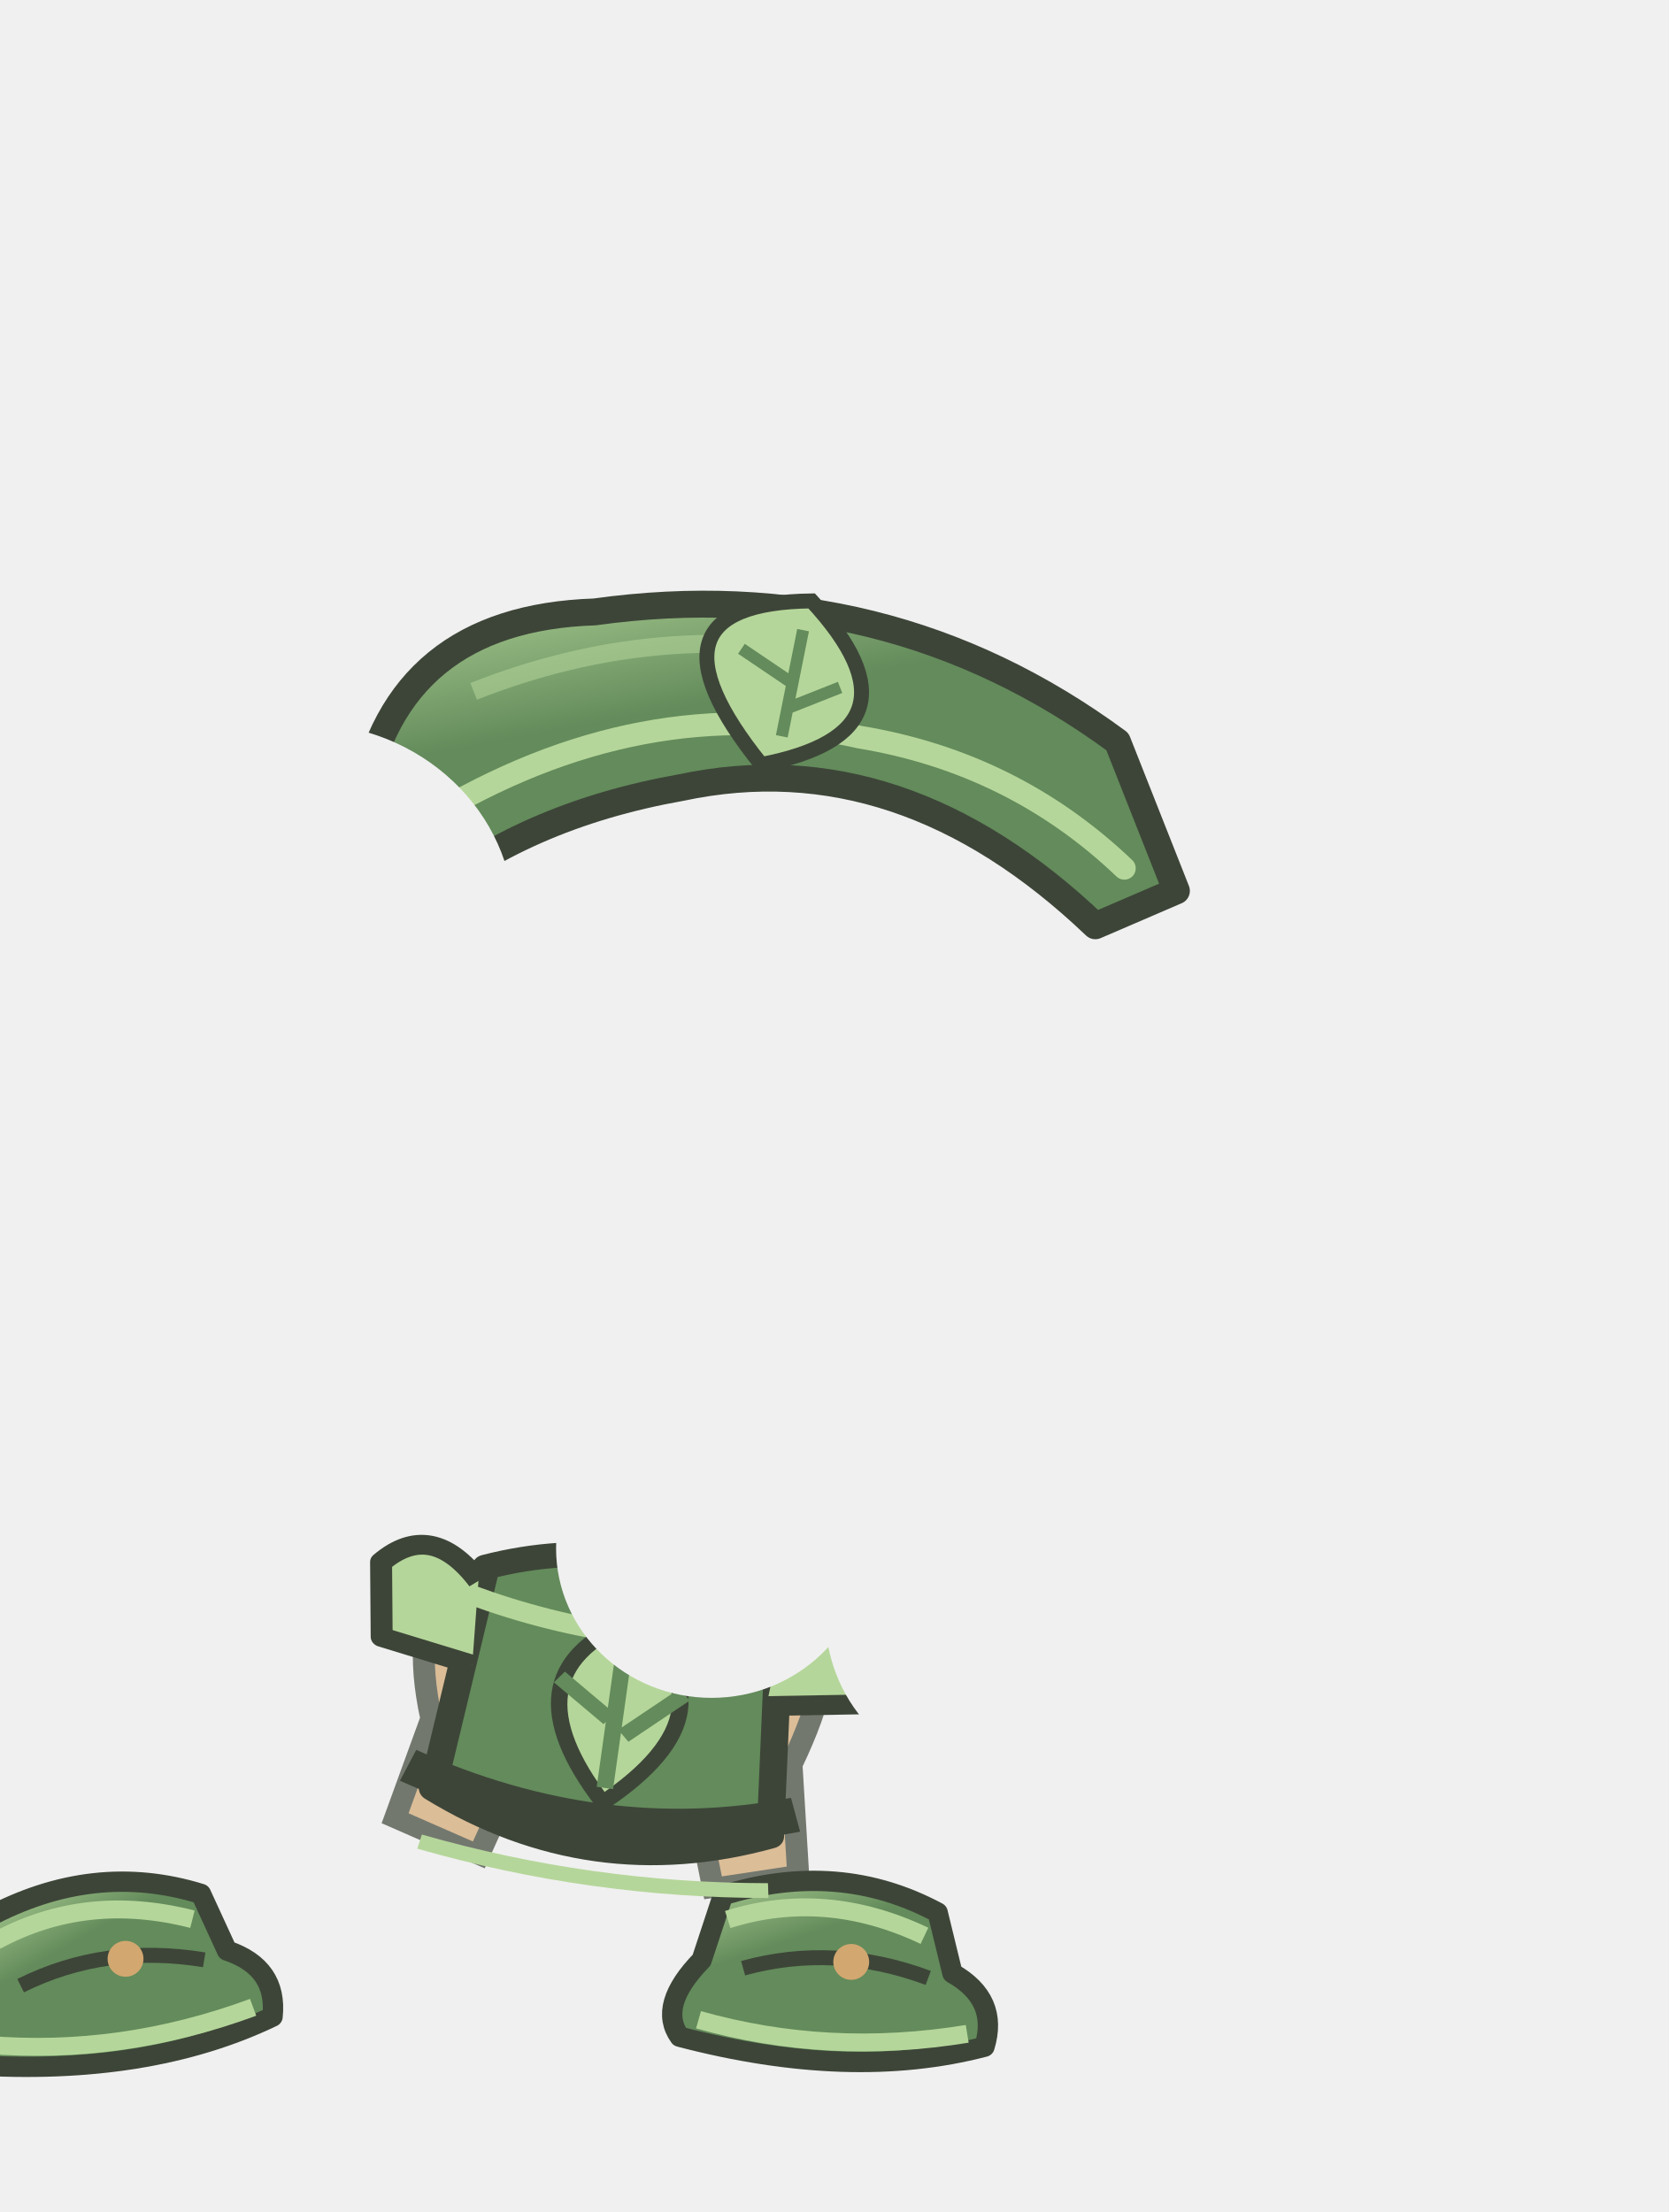
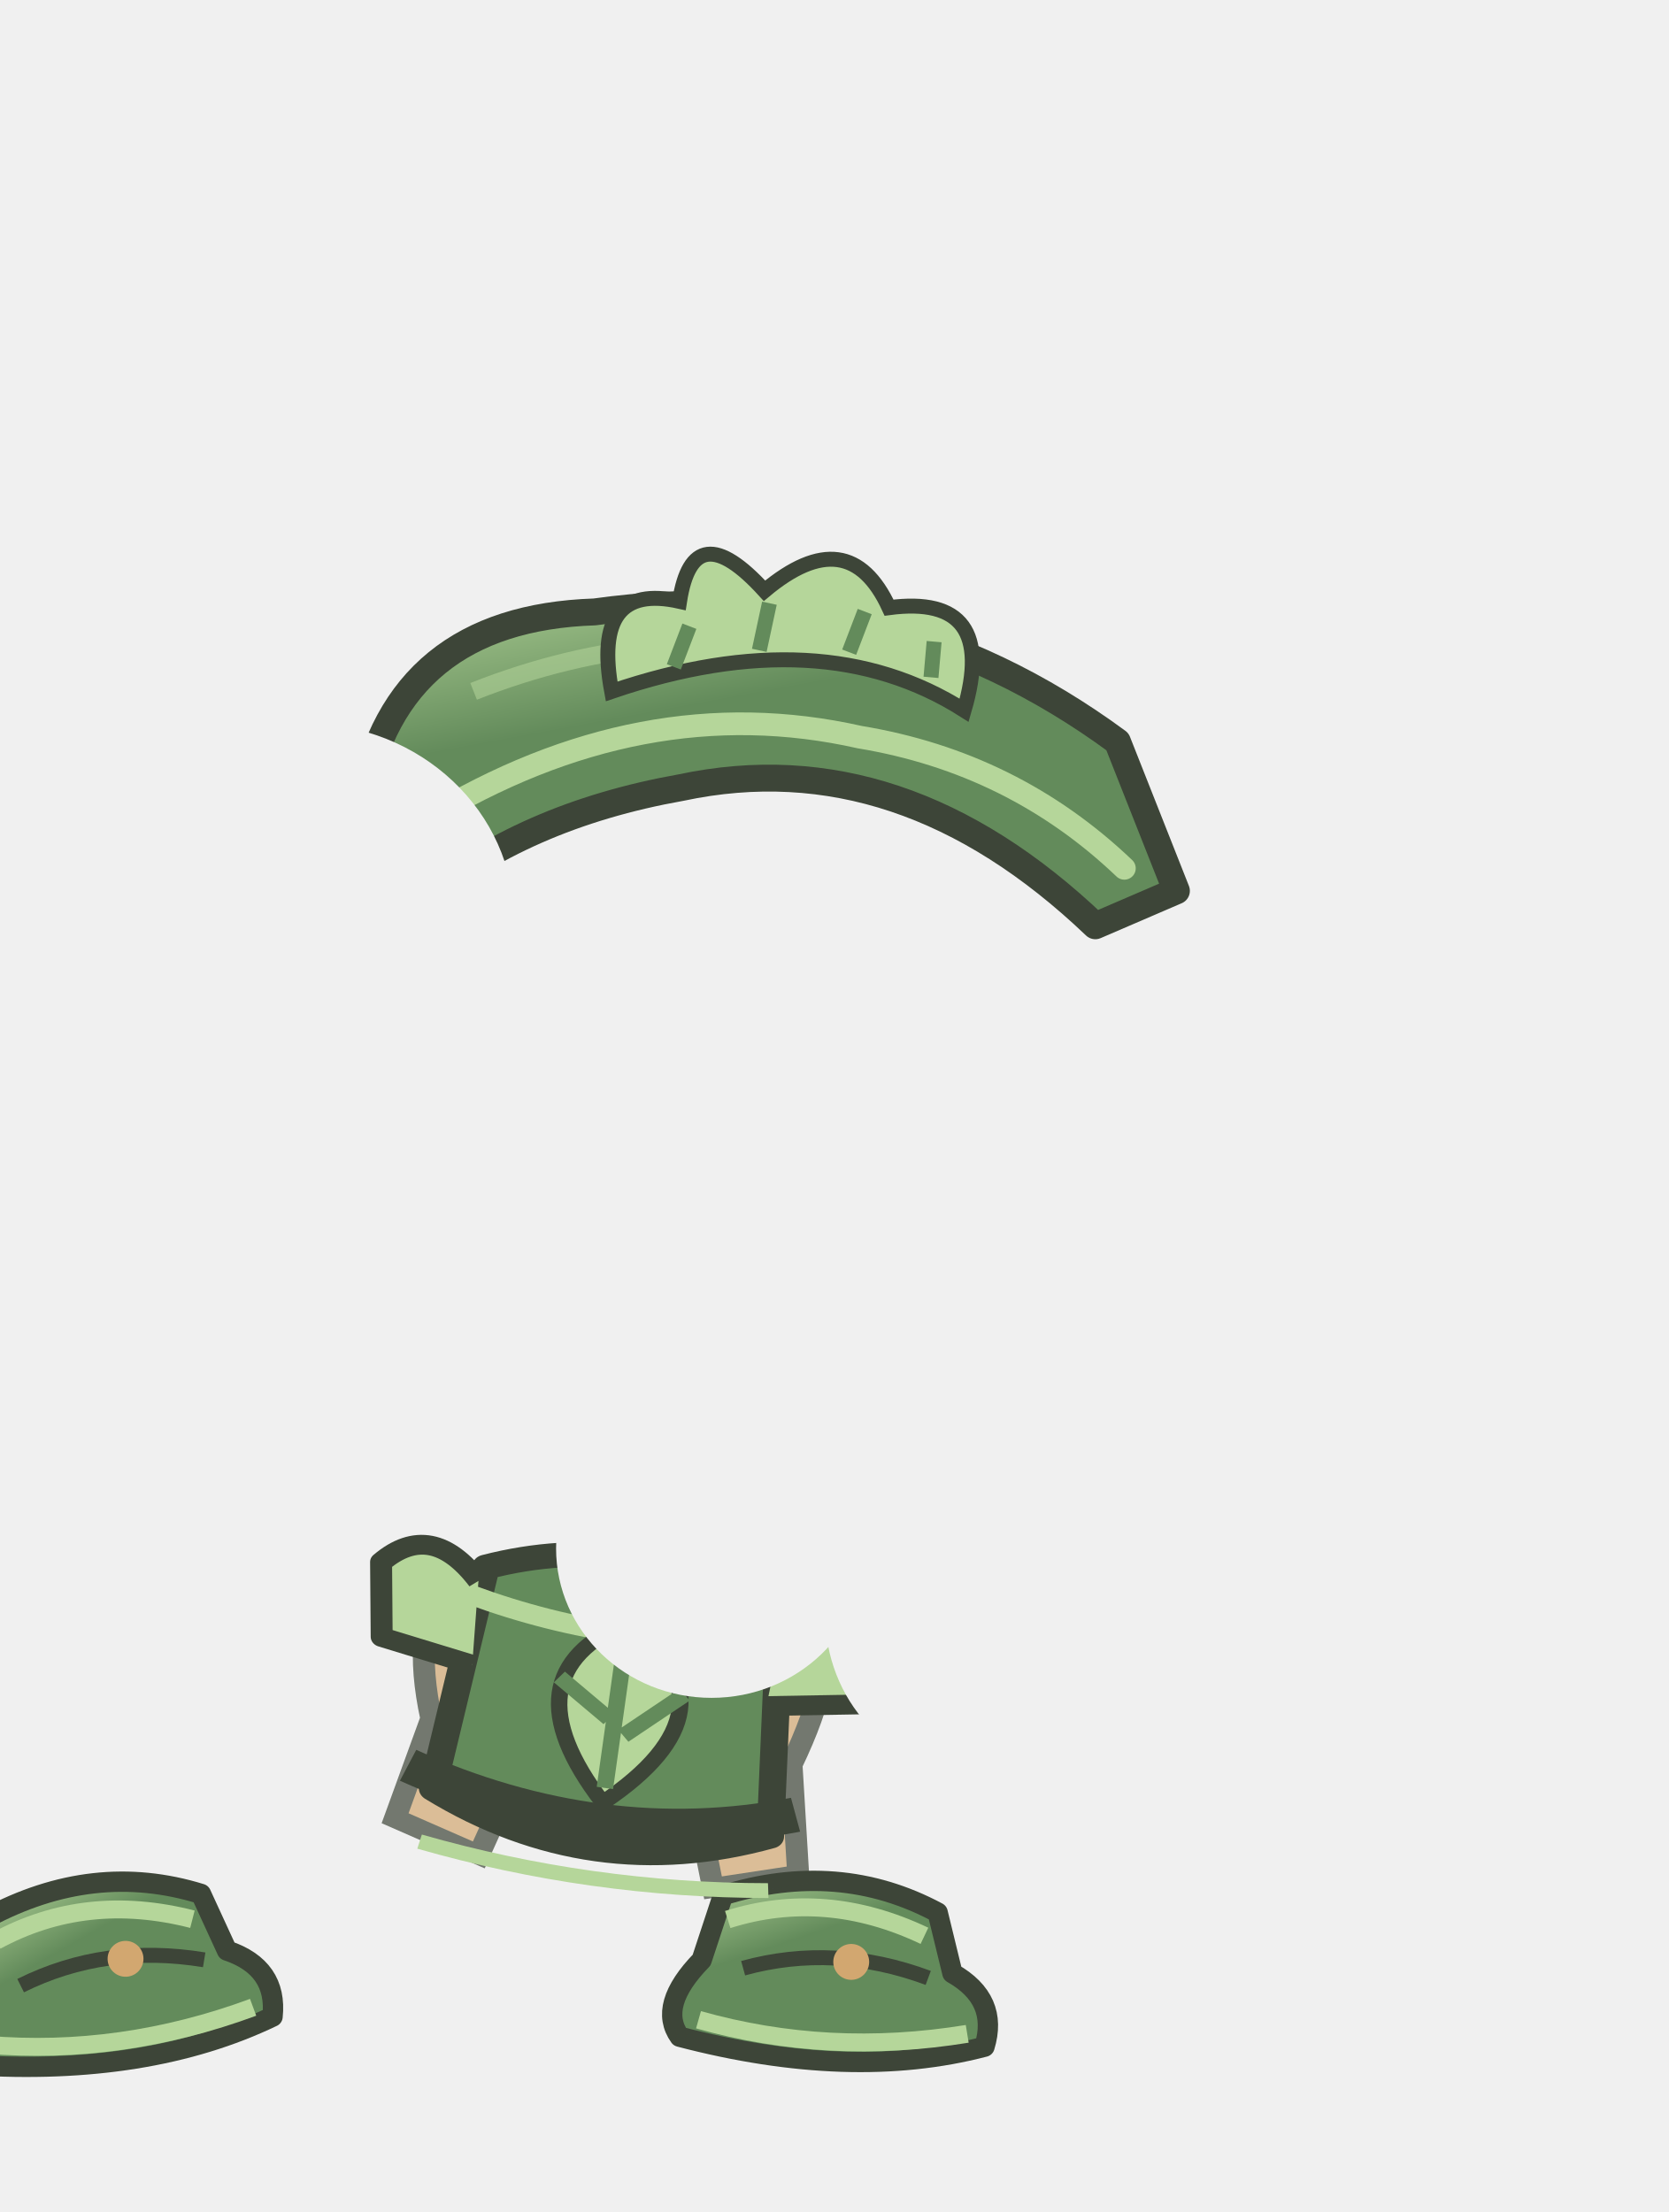
<svg xmlns="http://www.w3.org/2000/svg" width="279" height="370" viewBox="0 0 279 370" data-armor="moss" data-phase="attack" data-frame="4">
  <defs>
    <linearGradient id="metal" x1="0" y1="0" x2=".7" y2="1">
      <stop stop-color="#b5d69a" />
      <stop offset=".4" stop-color="#638b5b" />
      <stop offset="1" stop-color="#638b5b" />
    </linearGradient>
    <mask id="details" maskUnits="userSpaceOnUse" x="0" y="0" width="279" height="370">
      <rect width="279" height="370" fill="white" />
      <g fill="black">
        <ellipse data-protect="flower" cx="51" cy="154" rx="35" ry="33" />
        <ellipse data-protect="paw" cx="119" cy="259" rx="26" ry="25" />
        <ellipse data-protect="paw" cx="162" cy="270" rx="24" ry="26" />
        <polygon data-protect="scarf" points="28,211 80,225 126,248 158,223 161,213" />
      </g>
    </mask>
  </defs>
  <g mask="url(#details)">
    <g transform="translate(19 335) rotate(-8)">
      <g data-part="boot">
        <path d="M-19 -17Q0 -24 17 -16L20 -6Q28 -2 26 6Q4 13 -25 7Q-29 2 -22 -6Z" fill="url(#metal)" stroke="#3d4538" stroke-width="3.4" stroke-linejoin="round" />
        <path d="M-18 -13Q-2 -19 15 -12M-22 4Q0 9 23 4" fill="none" stroke="#b5d69a" stroke-width="3" />
        <path d="M-15 -5Q0 -10 16 -5" fill="none" stroke="#3d4538" stroke-width="2.5" />
        <circle cx="3" cy="-7" r="3" fill="#d2a770" />
      </g>
    </g>
    <g transform="translate(139 335) rotate(3)">
      <g data-part="boot">
        <path d="M-19 -17Q0 -24 17 -16L20 -6Q28 -2 26 6Q4 13 -25 7Q-29 2 -22 -6Z" fill="url(#metal)" stroke="#3d4538" stroke-width="3.4" stroke-linejoin="round" />
        <path d="M-18 -13Q-2 -19 15 -12M-22 4Q0 9 23 4" fill="none" stroke="#b5d69a" stroke-width="3" />
        <path d="M-15 -5Q0 -10 16 -5" fill="none" stroke="#3d4538" stroke-width="2.5" />
        <circle cx="3" cy="-7" r="3" fill="#d2a770" />
      </g>
    </g>
    <g transform="translate(103 286) rotate(8)">
      <g data-part="chestplate" transform="translate(-46 -33) scale(0.92 0.825)">
        <path d="M16 18Q11 29 17 47L13 68 29 73 34 54 66 54 72 73 87 68 83 46Q89 25 84 18" fill="#d2a770" opacity=".7" stroke="#3d4538" stroke-width="4" />
        <path d="M23 15 Q49 3 77 15 L81 61 Q50 76 19 61Z" fill="#638b5b" stroke="#3d4538" stroke-width="5" stroke-linejoin="round" />
        <path d="M22 18Q12 7 4 17L6 32 23 35M78 18Q88 7 96 17L94 32 77 35" fill="#b5d69a" stroke="#3d4538" stroke-width="4" stroke-linejoin="round" />
        <path d="M21 21Q50 28 79 21" fill="none" stroke="#b5d69a" stroke-width="4" />
        <path d="M14 57Q51 69 85 56" fill="none" stroke="#3d4538" stroke-width="7" />
        <path d="M50 59Q29 36 50 22Q73 36 50 59Z" fill="#b5d69a" stroke="#3d4538" stroke-width="3" />
        <path d="M50 27V56M49 42 39 35M52 45 62 35" stroke="#638b5b" stroke-width="3" />
        <path d="M18 72Q50 77 82 72" fill="none" stroke="#b5d69a" stroke-width="3" />
      </g>
    </g>
    <g transform="translate(127 166) rotate(5)">
      <g data-part="helmet">
        <path d="M-69 -26Q-66 -57 -33 -61Q15 -72 56 -47L68 -23L55 -16Q20 -44 -16 -33Q-42 -26 -58 -10Z" fill="url(#metal)" stroke="#3d4538" stroke-width="4.5" stroke-linejoin="round" />
        <path d="M-58 -24Q-24 -49 13 -44Q39 -42 59 -26" fill="none" stroke="#b5d69a" stroke-width="3.8" stroke-linecap="round" />
        <path d="M-52 -46Q-22 -61 10 -57" fill="none" stroke="#b5d69a" stroke-width="3" opacity=".55" />
-         <path d="M-3 -38Q-27 -63 3 -66Q25 -46 -3 -38Z" fill="#b5d69a" stroke="#3d4538" stroke-width="2.5" />
-         <path d="M0 -43L2 -61M1 -52L-8 -57M1 -48L9 -52" stroke="#638b5b" fill="none" stroke-width="2" />
+         <path d="M-29 -48Q-34 -66 -19 -64Q-18 -79 -5 -67Q8 -80 16 -66Q34 -70 30 -50Q5 -63 -29 -48Z" fill="#b5d69a" stroke="#3d4538" stroke-width="2.5" />
+         <path d="M-19 -53L-17 -60M-5 -57L-4 -65M10 -58L12 -65M24 -55L24 -61" stroke="#638b5b" stroke-width="2.5" />
      </g>
    </g>
  </g>
</svg>
